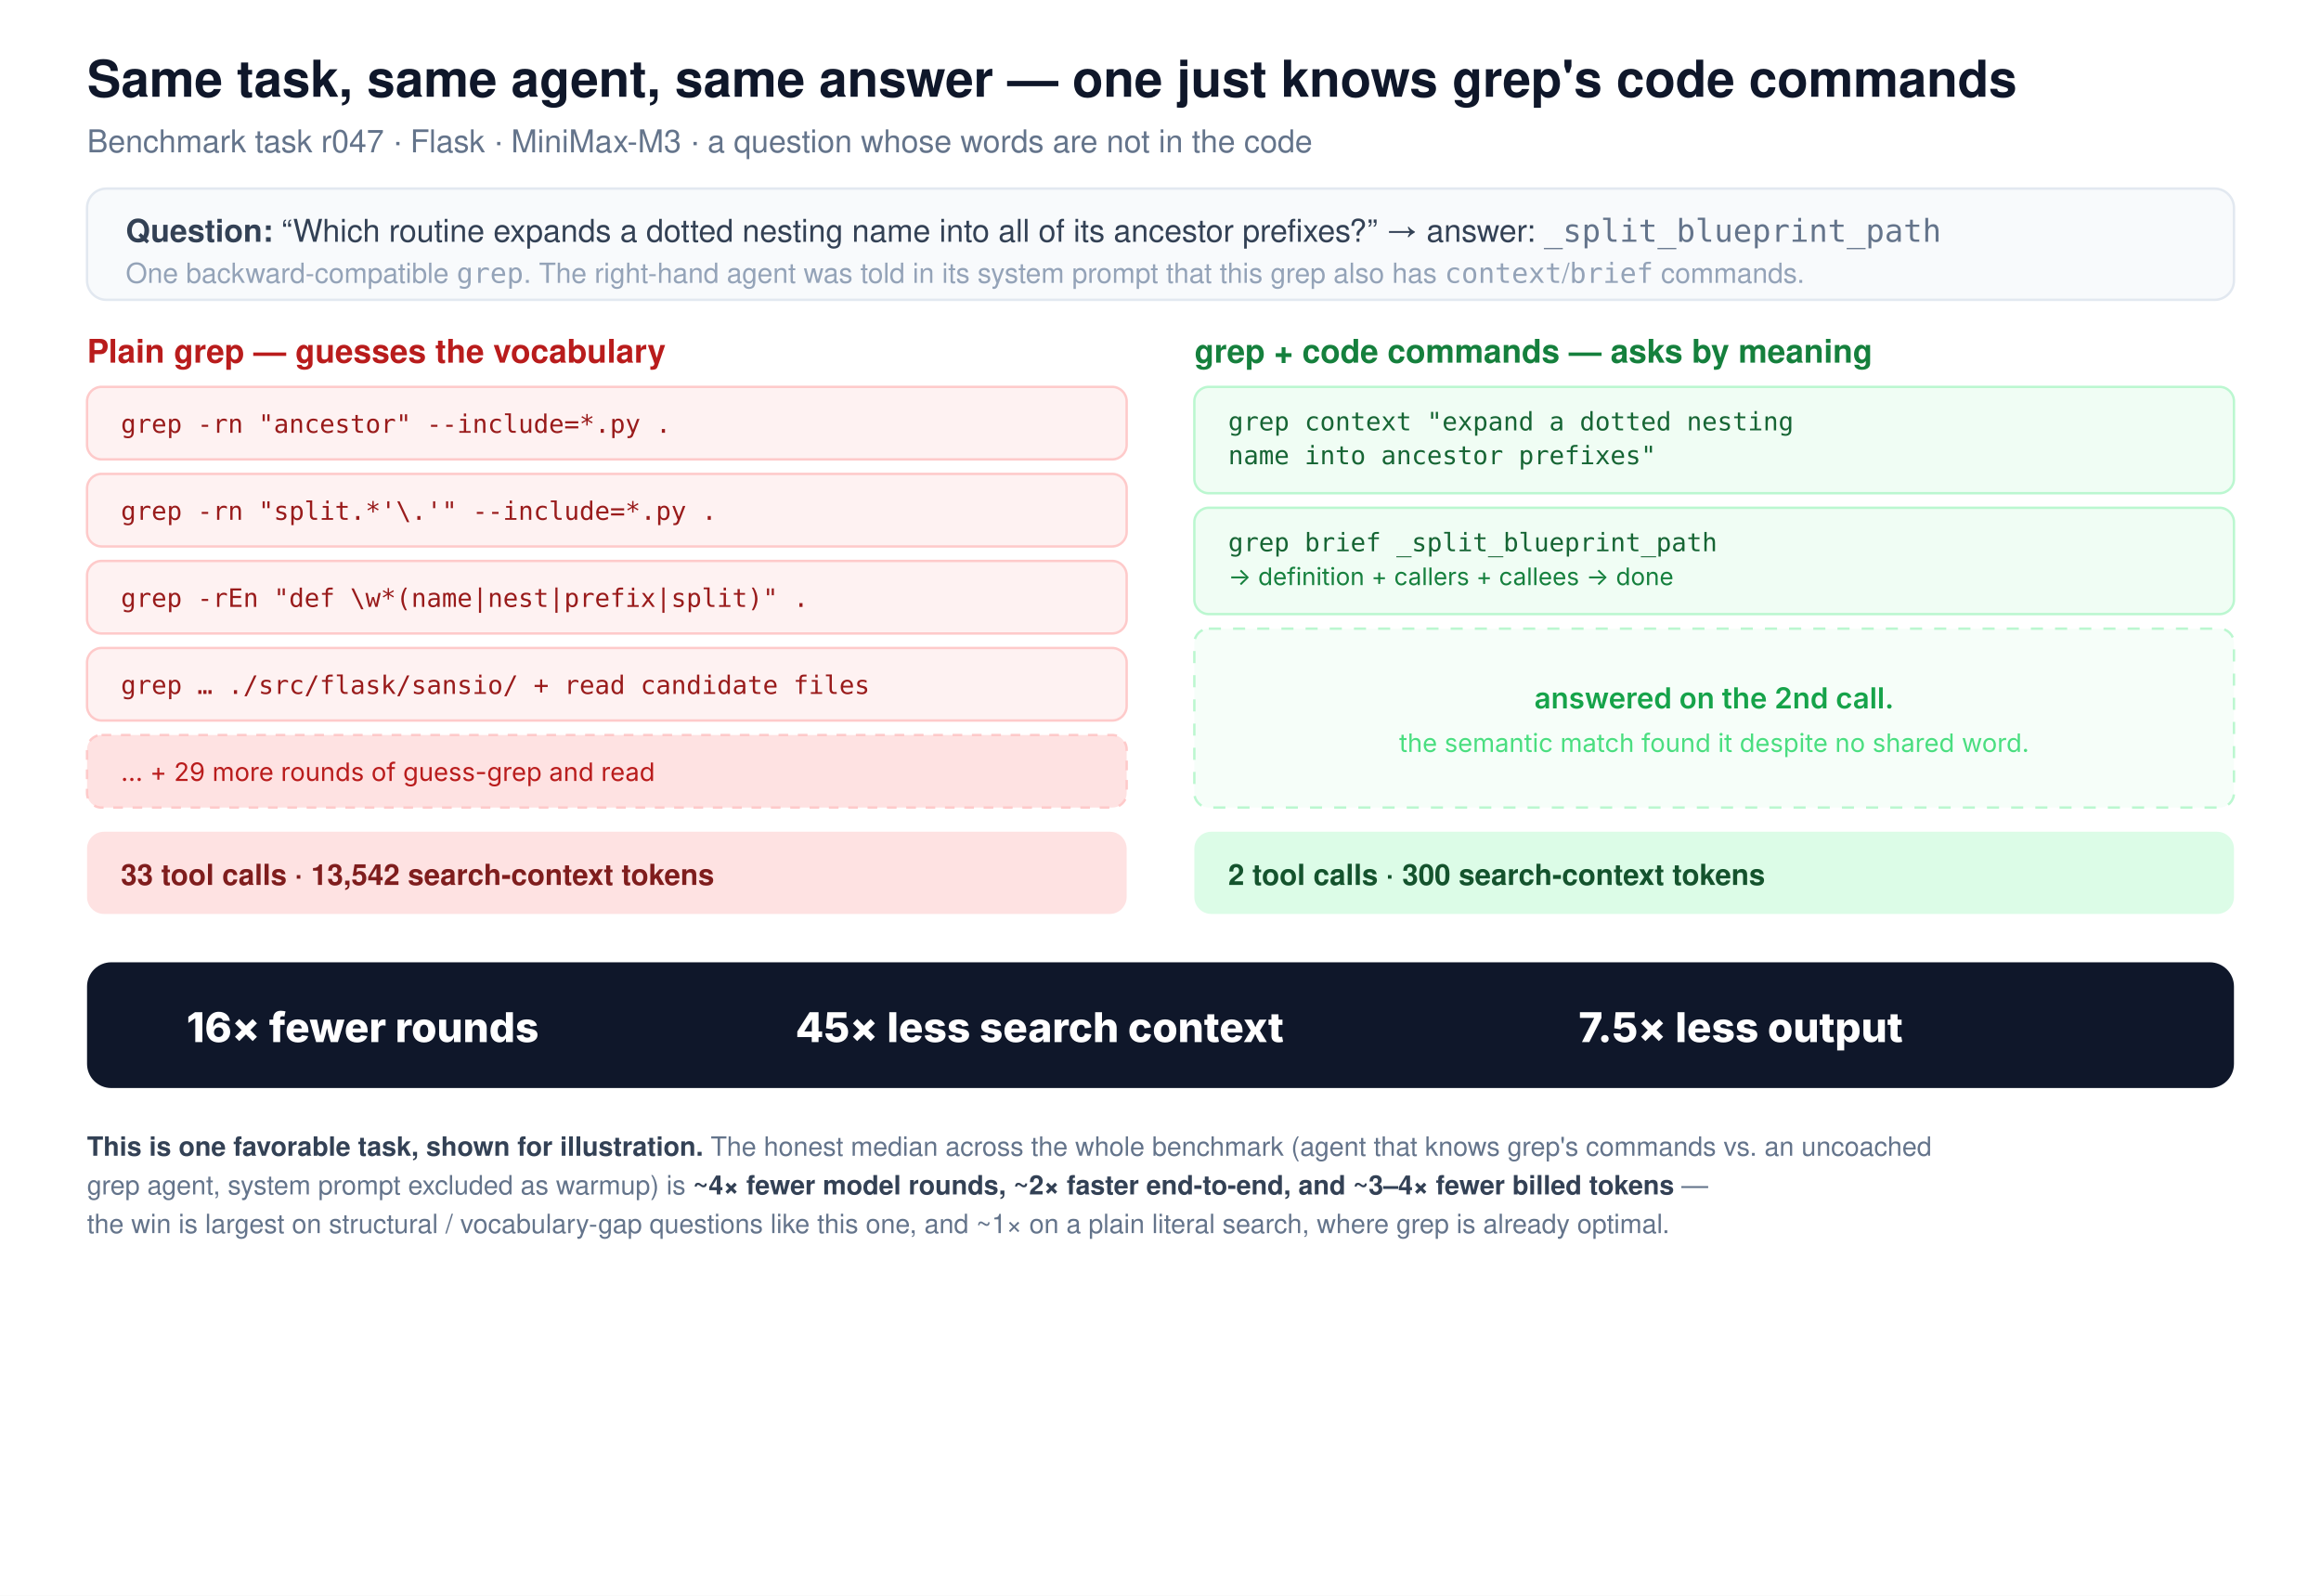
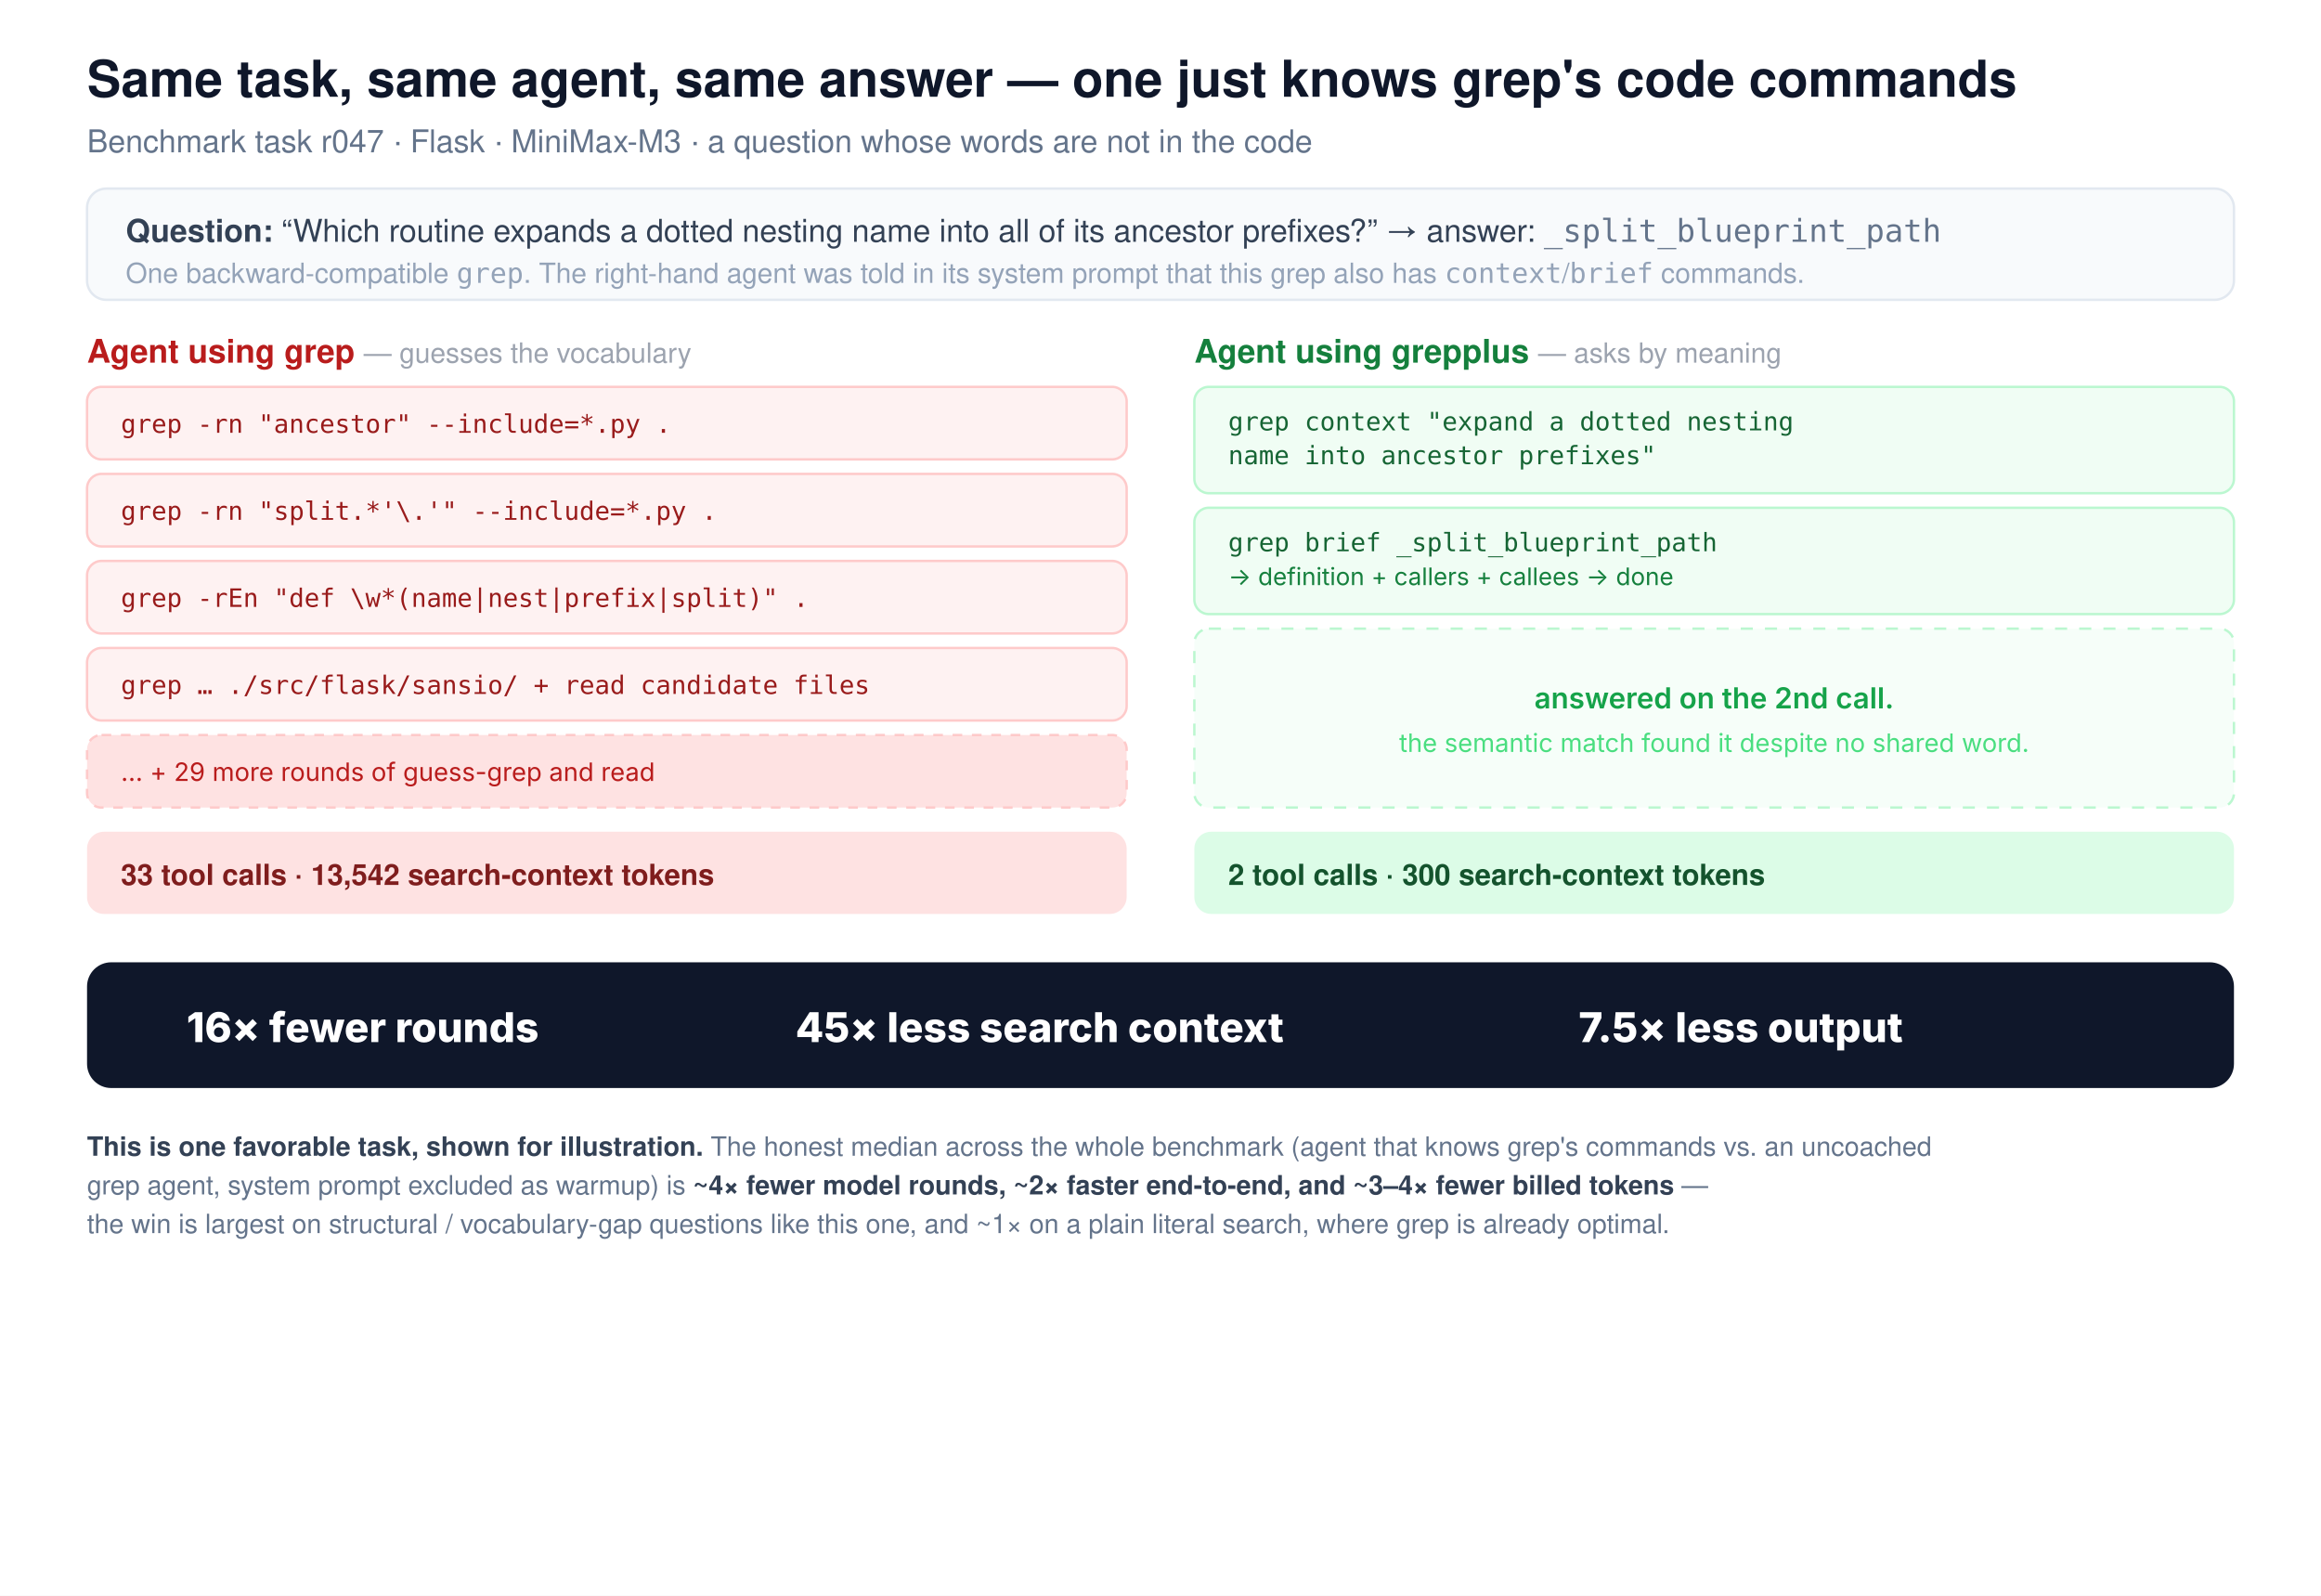
<svg xmlns="http://www.w3.org/2000/svg" viewBox="0 0 960 660" font-family="-apple-system,BlinkMacSystemFont,Segoe UI,Helvetica,Arial,sans-serif" role="img" aria-labelledby="title desc">
  <rect width="960" height="660" fill="#ffffff" />
  <text x="36" y="40" font-size="21" font-weight="700" fill="#0f172a">Same task, same agent, same answer — one just knows grep's code commands</text>
  <text x="36" y="63" font-size="13" fill="#64748b">Benchmark task r047 · Flask · MiniMax-M3 · a question whose words are not in the code</text>
  <rect x="36" y="78" width="888" height="46" rx="8" fill="#f8fafc" stroke="#e2e8f0" />
  <text x="52" y="100" font-size="13" fill="#334155">
    <tspan font-weight="600">Question:</tspan> “Which routine expands a dotted nesting name into all of its ancestor prefixes?”  →  answer: <tspan font-family="ui-monospace,Menlo,monospace" fill="#64748b">_split_blueprint_path</tspan>
  </text>
  <text x="52" y="117" font-size="11.5" fill="#94a3b8">One backward-compatible <tspan font-family="ui-monospace,Menlo,monospace">grep</tspan>. The right-hand agent was told in its system prompt that this grep also has <tspan font-family="ui-monospace,Menlo,monospace">context</tspan>/<tspan font-family="ui-monospace,Menlo,monospace">brief</tspan> commands.</text>
-   <text x="36" y="150" font-size="13.5" font-weight="700" fill="#b91c1c">Plain grep — guesses the vocabulary</text>
+   <text x="36" y="150" font-size="13.5" font-weight="700" fill="#b91c1c">Agent using grep <tspan font-weight="400" font-size="11.5" fill="#9ca3af">— guesses the vocabulary</tspan>
+   </text>
  <g font-family="ui-monospace,Menlo,monospace" font-size="10.5" fill="#991b1b">
    <rect x="36" y="160" width="430" height="30" rx="6" fill="#fef2f2" stroke="#fecaca" />
    <text x="50" y="179">grep -rn "ancestor" --include=*.py .</text>
    <rect x="36" y="196" width="430" height="30" rx="6" fill="#fef2f2" stroke="#fecaca" />
    <text x="50" y="215">grep -rn "split.*'\.'" --include=*.py .</text>
    <rect x="36" y="232" width="430" height="30" rx="6" fill="#fef2f2" stroke="#fecaca" />
    <text x="50" y="251">grep -rEn "def \w*(name|nest|prefix|split)" .</text>
    <rect x="36" y="268" width="430" height="30" rx="6" fill="#fef2f2" stroke="#fecaca" />
    <text x="50" y="287">grep … ./src/flask/sansio/  +  read candidate files</text>
    <rect x="36" y="304" width="430" height="30" rx="6" fill="#fee2e2" stroke="#fecaca" stroke-dasharray="4 4" />
    <text x="50" y="323" font-family="-apple-system" fill="#b91c1c">… + 29 more rounds of guess-grep and read</text>
  </g>
  <rect x="36" y="344" width="430" height="34" rx="7" fill="#fee2e2" />
  <text x="50" y="366" font-size="12" font-weight="700" fill="#7f1d1d">33 tool calls · 13,542 search-context tokens</text>
-   <text x="494" y="150" font-size="13.5" font-weight="700" fill="#15803d">grep + code commands — asks by meaning</text>
+   <text x="494" y="150" font-size="13.5" font-weight="700" fill="#15803d">Agent using grepplus <tspan font-weight="400" font-size="11.5" fill="#9ca3af">— asks by meaning</tspan>
+   </text>
  <g font-family="ui-monospace,Menlo,monospace" font-size="10.5" fill="#166534">
    <rect x="494" y="160" width="430" height="44" rx="6" fill="#f0fdf4" stroke="#bbf7d0" />
    <text x="508" y="178">grep context "expand a dotted nesting</text>
    <text x="508" y="192">  name into ancestor prefixes"</text>
    <rect x="494" y="210" width="430" height="44" rx="6" fill="#f0fdf4" stroke="#bbf7d0" />
    <text x="508" y="228">grep brief _split_blueprint_path</text>
    <text x="508" y="242" font-family="-apple-system" font-size="10" fill="#15803d">→ definition + callers + callees → done</text>
    <rect x="494" y="260" width="430" height="74" rx="6" fill="#f6fef9" stroke="#bbf7d0" stroke-dasharray="5 5" />
    <text x="709" y="293" font-family="-apple-system" font-size="12" font-weight="600" fill="#16a34a" text-anchor="middle">answered on the 2nd call.</text>
    <text x="709" y="311" font-family="-apple-system" font-size="10.5" fill="#4ade80" text-anchor="middle">the semantic match found it despite no shared word.</text>
  </g>
  <rect x="494" y="344" width="430" height="34" rx="7" fill="#dcfce7" />
  <text x="508" y="366" font-size="12" font-weight="700" fill="#14532d">2 tool calls · 300 search-context tokens</text>
  <rect x="36" y="398" width="888" height="52" rx="10" fill="#0f172a" />
  <g font-size="17" font-weight="800" fill="#ffffff" font-family="-apple-system">
    <text x="150" y="431" text-anchor="middle">16× fewer rounds</text>
    <text x="430" y="431" text-anchor="middle">45× less search context</text>
    <text x="720" y="431" text-anchor="middle">7.5× less output</text>
  </g>
  <text x="36" y="478" font-size="11" fill="#64748b">
    <tspan font-weight="700" fill="#334155">This is one favorable task, shown for illustration.</tspan> The honest median across the whole benchmark (agent that knows grep's commands vs. an uncoached</text>
  <text x="36" y="494" font-size="11" fill="#64748b">grep agent, system prompt excluded as warmup) is <tspan font-weight="700" fill="#334155">~4× fewer model rounds, ~2× faster end-to-end, and ~3–4× fewer billed tokens</tspan> —</text>
  <text x="36" y="510" font-size="11" fill="#64748b">the win is largest on structural / vocabulary-gap questions like this one, and ~1× on a plain literal search, where grep is already optimal.</text>
</svg>
